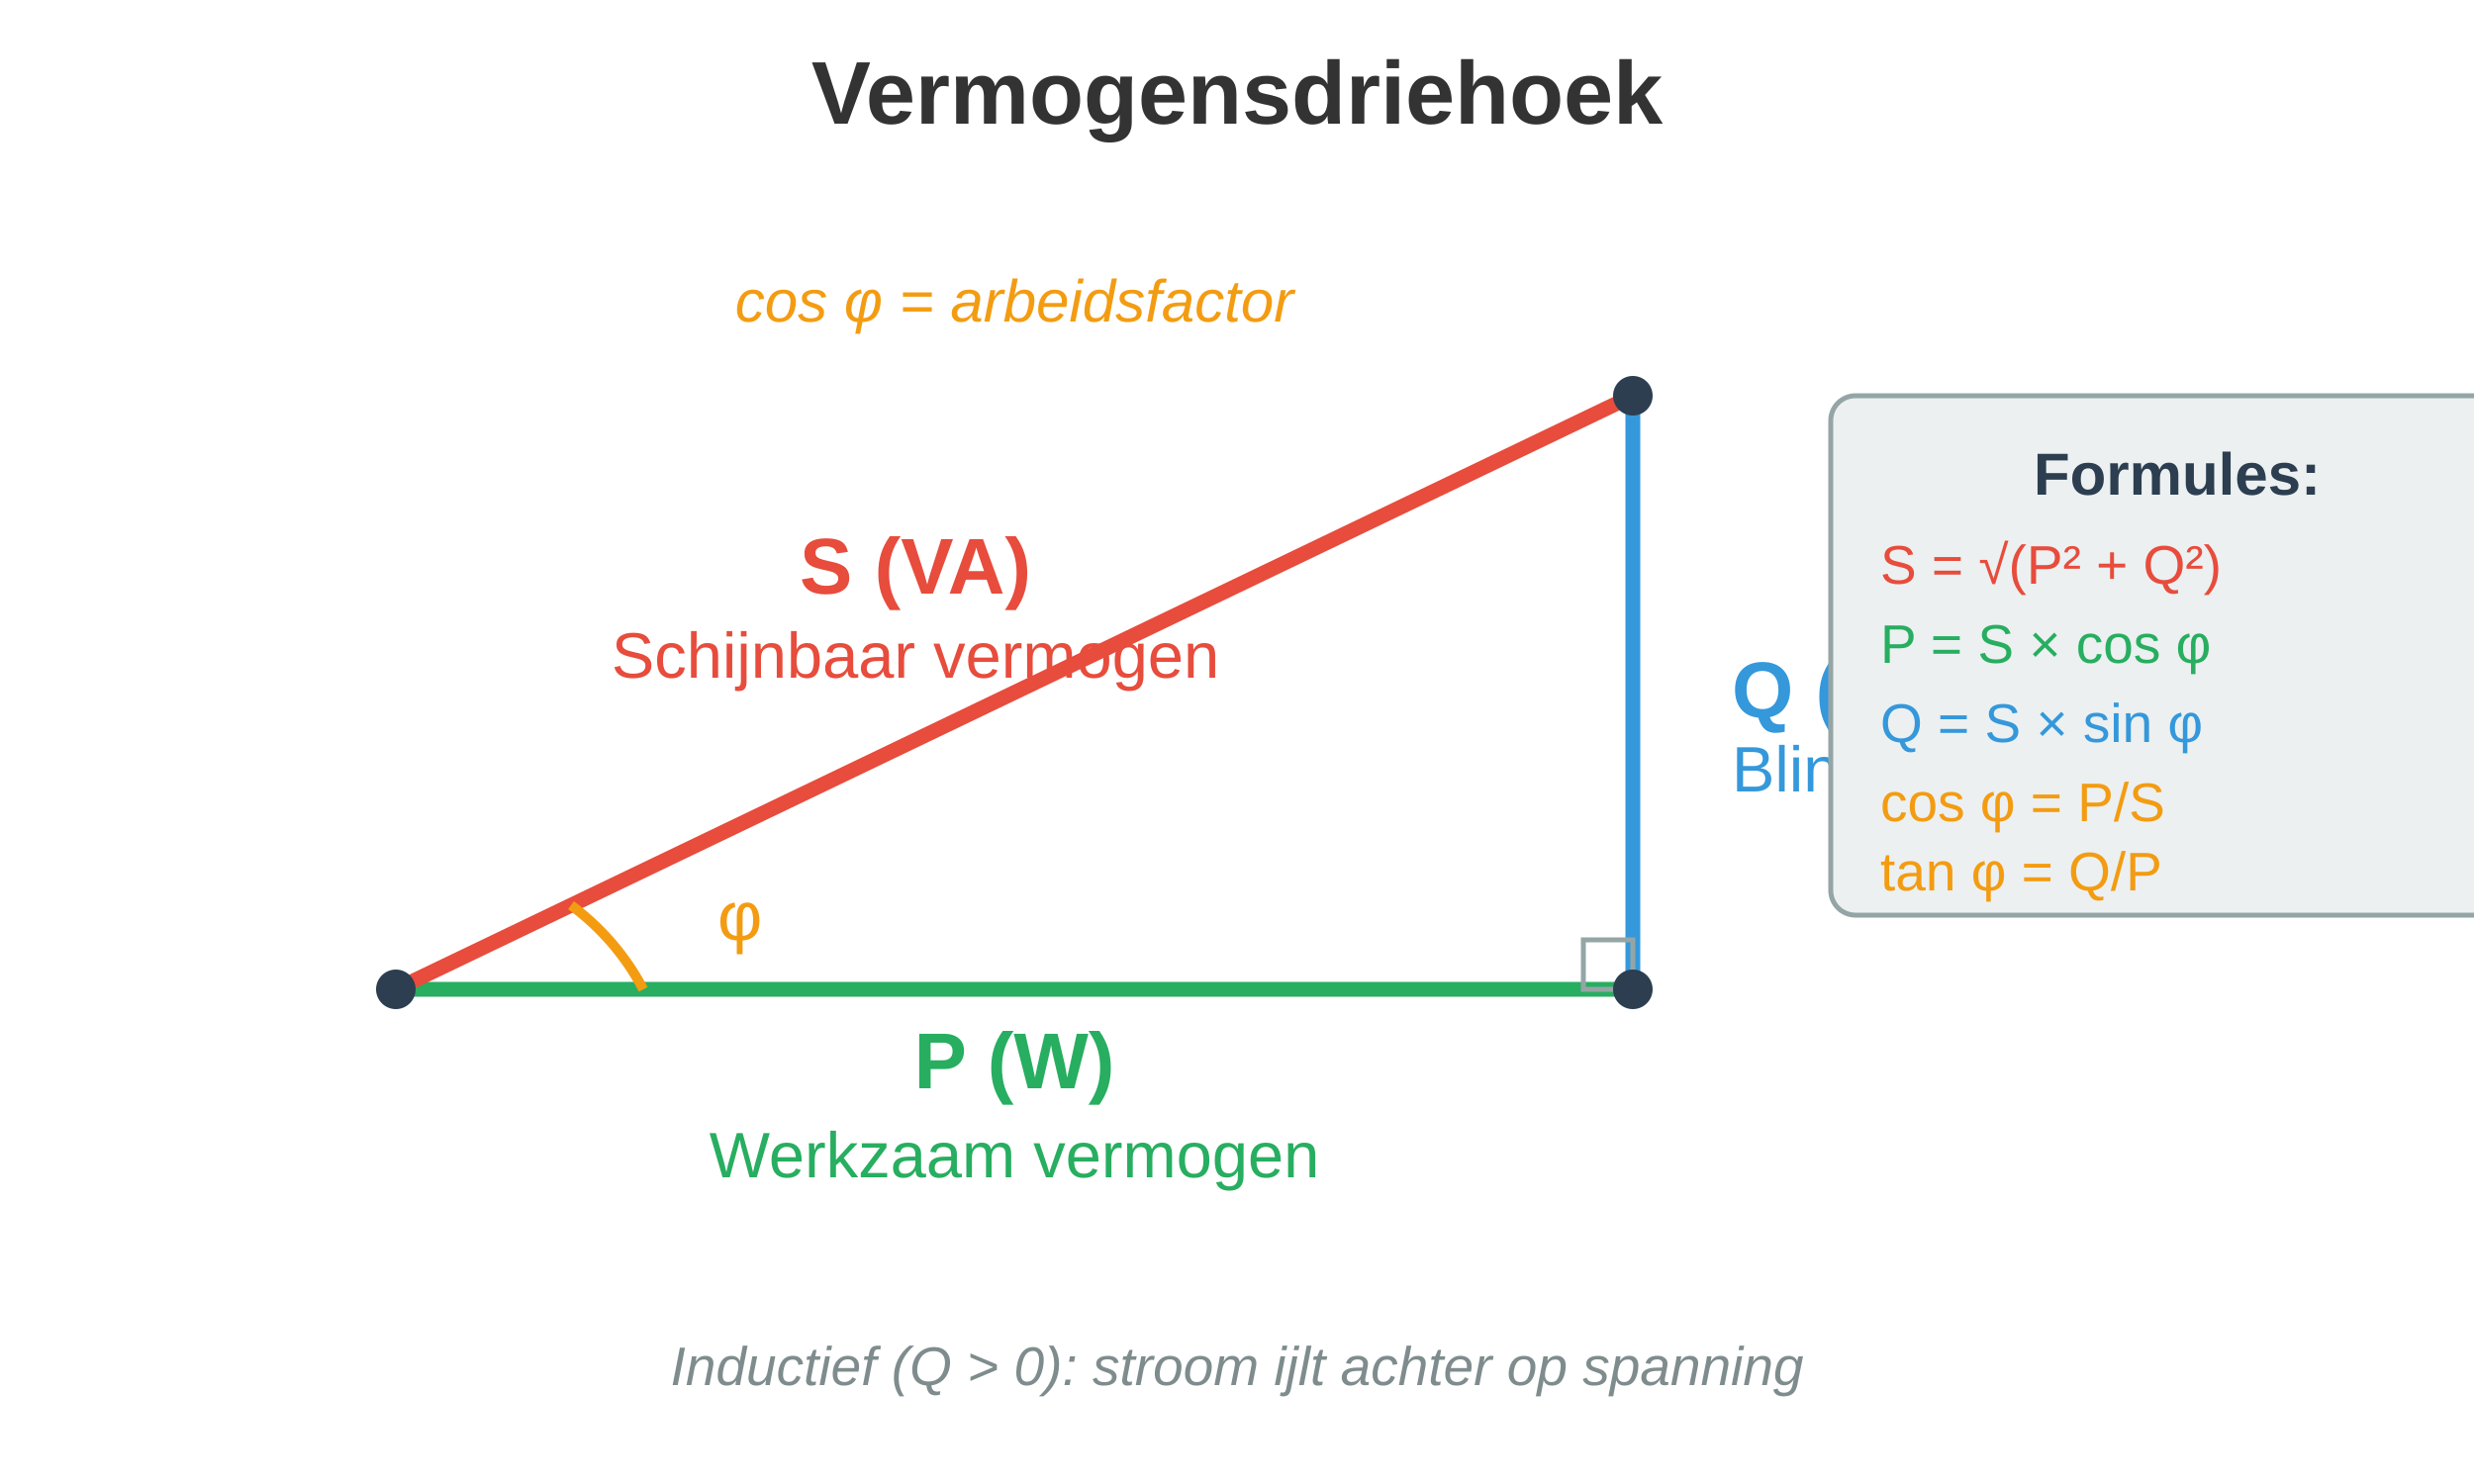
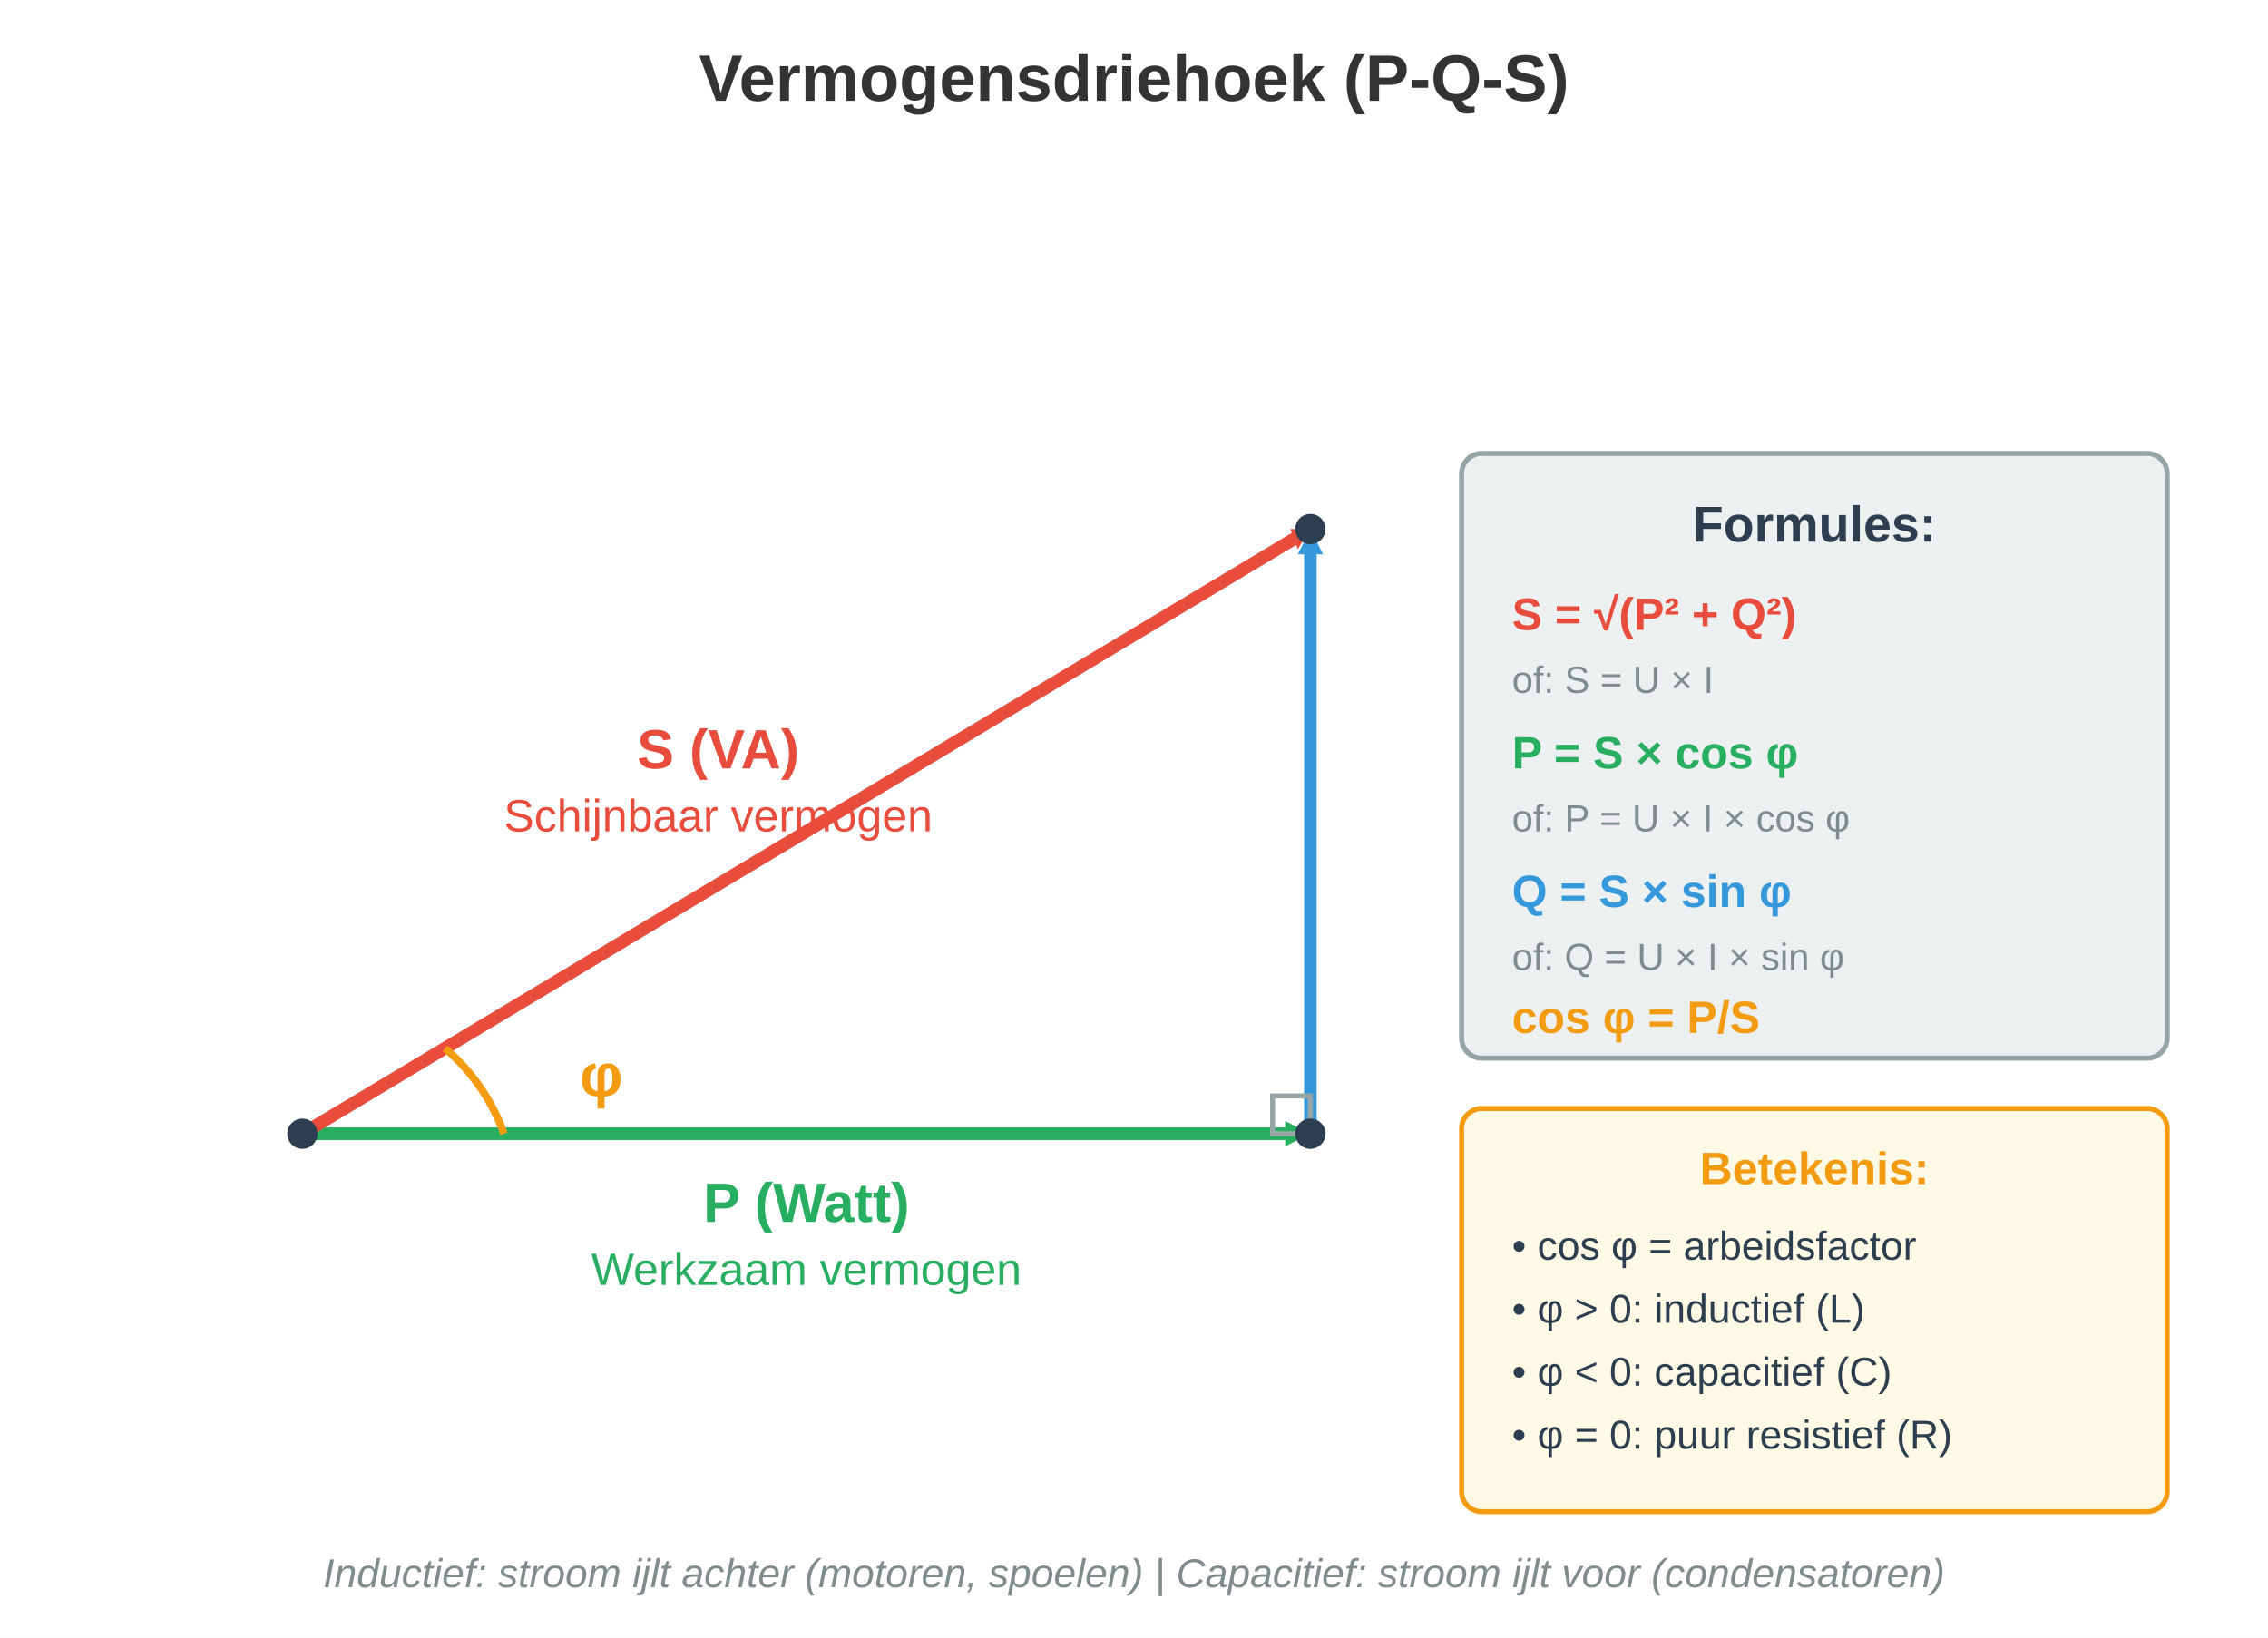
- <svg xmlns="http://www.w3.org/2000/svg" viewBox="0 0 500 300">
-   <rect width="500" height="300" fill="white" />
-   <text x="250" y="25" font-family="Arial, sans-serif" font-size="18" font-weight="bold" text-anchor="middle" fill="#333">Vermogensdriehoek</text>
-   <g transform="translate(80, 200)">
-     <line x1="0" y1="0" x2="250" y2="0" stroke="#27ae60" stroke-width="3" />
-     <text x="125" y="20" font-family="Arial, sans-serif" font-size="16" font-weight="bold" text-anchor="middle" fill="#27ae60">P (W)</text>
-     <text x="125" y="38" font-family="Arial, sans-serif" font-size="13" text-anchor="middle" fill="#27ae60">Werkzaam vermogen</text>
-     <line x1="250" y1="0" x2="250" y2="-120" stroke="#3498db" stroke-width="3" />
-     <text x="270" y="-55" font-family="Arial, sans-serif" font-size="16" font-weight="bold" text-anchor="start" fill="#3498db">Q (var)</text>
-     <text x="270" y="-40" font-family="Arial, sans-serif" font-size="13" text-anchor="start" fill="#3498db">Blindvermogen</text>
-     <line x1="0" y1="0" x2="250" y2="-120" stroke="#e74c3c" stroke-width="3" />
-     <text x="105" y="-80" font-family="Arial, sans-serif" font-size="16" font-weight="bold" text-anchor="middle" fill="#e74c3c">S (VA)</text>
-     <text x="105" y="-63" font-family="Arial, sans-serif" font-size="13" text-anchor="middle" fill="#e74c3c">Schijnbaar vermogen</text>
-     <path d="M 50 0 A 50 50 0 0 0 35.4 -17" fill="none" stroke="#f39c12" stroke-width="2" />
-     <text x="65" y="-10" font-family="Arial, sans-serif" font-size="14" fill="#f39c12">φ</text>
-     <rect x="240" y="-10" width="10" height="10" fill="none" stroke="#95a5a6" stroke-width="1" />
-     <circle cx="0" cy="0" r="4" fill="#2c3e50" />
-     <circle cx="250" cy="0" r="4" fill="#2c3e50" />
-     <circle cx="250" cy="-120" r="4" fill="#2c3e50" />
-     <g transform="translate(290, -120)">
-       <rect x="0" y="0" width="140" height="105" fill="#ecf0f1" stroke="#95a5a6" stroke-width="1" rx="5" />
-       <text x="70" y="20" font-family="Arial, sans-serif" font-size="12" font-weight="bold" text-anchor="middle" fill="#2c3e50">Formules:</text>
-       <text x="10" y="38" font-family="Arial, sans-serif" font-size="11" fill="#e74c3c">S = √(P² + Q²)</text>
-       <text x="10" y="54" font-family="Arial, sans-serif" font-size="11" fill="#27ae60">P = S × cos φ</text>
-       <text x="10" y="70" font-family="Arial, sans-serif" font-size="11" fill="#3498db">Q = S × sin φ</text>
-       <text x="10" y="86" font-family="Arial, sans-serif" font-size="11" fill="#f39c12">cos φ = P/S</text>
-       <text x="10" y="100" font-family="Arial, sans-serif" font-size="11" fill="#f39c12">tan φ = Q/P</text>
-     </g>
-     <text x="125" y="-135" font-family="Arial, sans-serif" font-size="12" text-anchor="middle" fill="#f39c12" font-style="italic">cos φ = arbeidsfactor</text>
+ <svg xmlns="http://www.w3.org/2000/svg" viewBox="0 0 900 650">
+   <rect width="900" height="650" fill="white" />
+   <text x="450" y="40" font-family="Arial, sans-serif" font-size="26" font-weight="bold" text-anchor="middle" fill="#333">Vermogensdriehoek (P-Q-S)</text>
+   <g transform="translate(120, 450)">
+     <line x1="0" y1="0" x2="400" y2="0" stroke="#27ae60" stroke-width="5" />
+     <polygon points="400,0 390,5 390,-5" fill="#27ae60" />
+     <text x="200" y="35" font-family="Arial, sans-serif" font-size="22" font-weight="bold" text-anchor="middle" fill="#27ae60">P (Watt)</text>
+     <text x="200" y="60" font-family="Arial, sans-serif" font-size="18" text-anchor="middle" fill="#27ae60">Werkzaam vermogen</text>
+     <line x1="400" y1="0" x2="400" y2="-240" stroke="#3498db" stroke-width="5" />
+     <polygon points="400,-240 395,-230 405,-230" fill="#3498db" />
+     <text x="470" y="-110" font-family="Arial, sans-serif" font-size="22" font-weight="bold" text-anchor="start" fill="#3498db">Q (var)</text>
+     <text x="470" y="-85" font-family="Arial, sans-serif" font-size="18" text-anchor="start" fill="#3498db">Blindvermogen</text>
+     <line x1="0" y1="0" x2="400" y2="-240" stroke="#e74c3c" stroke-width="5" />
+     <polygon points="400,-240 395,-232 392,-240" fill="#e74c3c" />
+     <text x="165" y="-145" font-family="Arial, sans-serif" font-size="22" font-weight="bold" text-anchor="middle" fill="#e74c3c">S (VA)</text>
+     <text x="165" y="-120" font-family="Arial, sans-serif" font-size="18" text-anchor="middle" fill="#e74c3c">Schijnbaar vermogen</text>
+     <path d="M 80 0 A 80 80 0 0 0 56.6 -33.9" fill="none" stroke="#f39c12" stroke-width="3" />
+     <text x="110" y="-15" font-family="Arial, sans-serif" font-size="24" font-weight="bold" fill="#f39c12">φ</text>
+     <rect x="385" y="-15" width="15" height="15" fill="none" stroke="#95a5a6" stroke-width="2" />
+     <circle cx="0" cy="0" r="6" fill="#2c3e50" />
+     <circle cx="400" cy="0" r="6" fill="#2c3e50" />
+     <circle cx="400" cy="-240" r="6" fill="#2c3e50" />
  </g>
-   <text x="250" y="280" font-family="Arial, sans-serif" font-size="11" text-anchor="middle" fill="#7f8c8d" font-style="italic">Inductief (Q &gt; 0): stroom ijlt achter op spanning</text>
+   <g transform="translate(580, 180)">
+     <rect x="0" y="0" width="280" height="240" fill="#ecf0f1" stroke="#95a5a6" stroke-width="2" rx="8" />
+     <text x="140" y="35" font-family="Arial, sans-serif" font-size="20" font-weight="bold" text-anchor="middle" fill="#2c3e50">Formules:</text>
+     <text x="20" y="70" font-family="Arial, sans-serif" font-size="18" font-weight="bold" fill="#e74c3c">S = √(P² + Q²)</text>
+     <text x="20" y="95" font-family="Arial, sans-serif" font-size="15" fill="#7f8c8d">of: S = U × I</text>
+     <text x="20" y="125" font-family="Arial, sans-serif" font-size="18" font-weight="bold" fill="#27ae60">P = S × cos φ</text>
+     <text x="20" y="150" font-family="Arial, sans-serif" font-size="15" fill="#7f8c8d">of: P = U × I × cos φ</text>
+     <text x="20" y="180" font-family="Arial, sans-serif" font-size="18" font-weight="bold" fill="#3498db">Q = S × sin φ</text>
+     <text x="20" y="205" font-family="Arial, sans-serif" font-size="15" fill="#7f8c8d">of: Q = U × I × sin φ</text>
+     <text x="20" y="230" font-family="Arial, sans-serif" font-size="18" font-weight="bold" fill="#f39c12">cos φ = P/S</text>
+   </g>
+   <g transform="translate(580, 440)">
+     <rect x="0" y="0" width="280" height="160" fill="#fff9e6" stroke="#f39c12" stroke-width="2" rx="8" />
+     <text x="140" y="30" font-family="Arial, sans-serif" font-size="18" font-weight="bold" text-anchor="middle" fill="#f39c12">Betekenis:</text>
+     <text x="20" y="60" font-family="Arial, sans-serif" font-size="16" fill="#2c3e50">• cos φ = arbeidsfactor</text>
+     <text x="20" y="85" font-family="Arial, sans-serif" font-size="16" fill="#2c3e50">• φ &gt; 0: inductief (L)</text>
+     <text x="20" y="110" font-family="Arial, sans-serif" font-size="16" fill="#2c3e50">• φ &lt; 0: capacitief (C)</text>
+     <text x="20" y="135" font-family="Arial, sans-serif" font-size="16" fill="#2c3e50">• φ = 0: puur resistief (R)</text>
+   </g>
+   <text x="450" y="630" font-family="Arial, sans-serif" font-size="16" text-anchor="middle" fill="#7f8c8d" font-style="italic">Inductief: stroom ijlt achter (motoren, spoelen) | Capacitief: stroom ijlt voor (condensatoren)</text>
</svg>
